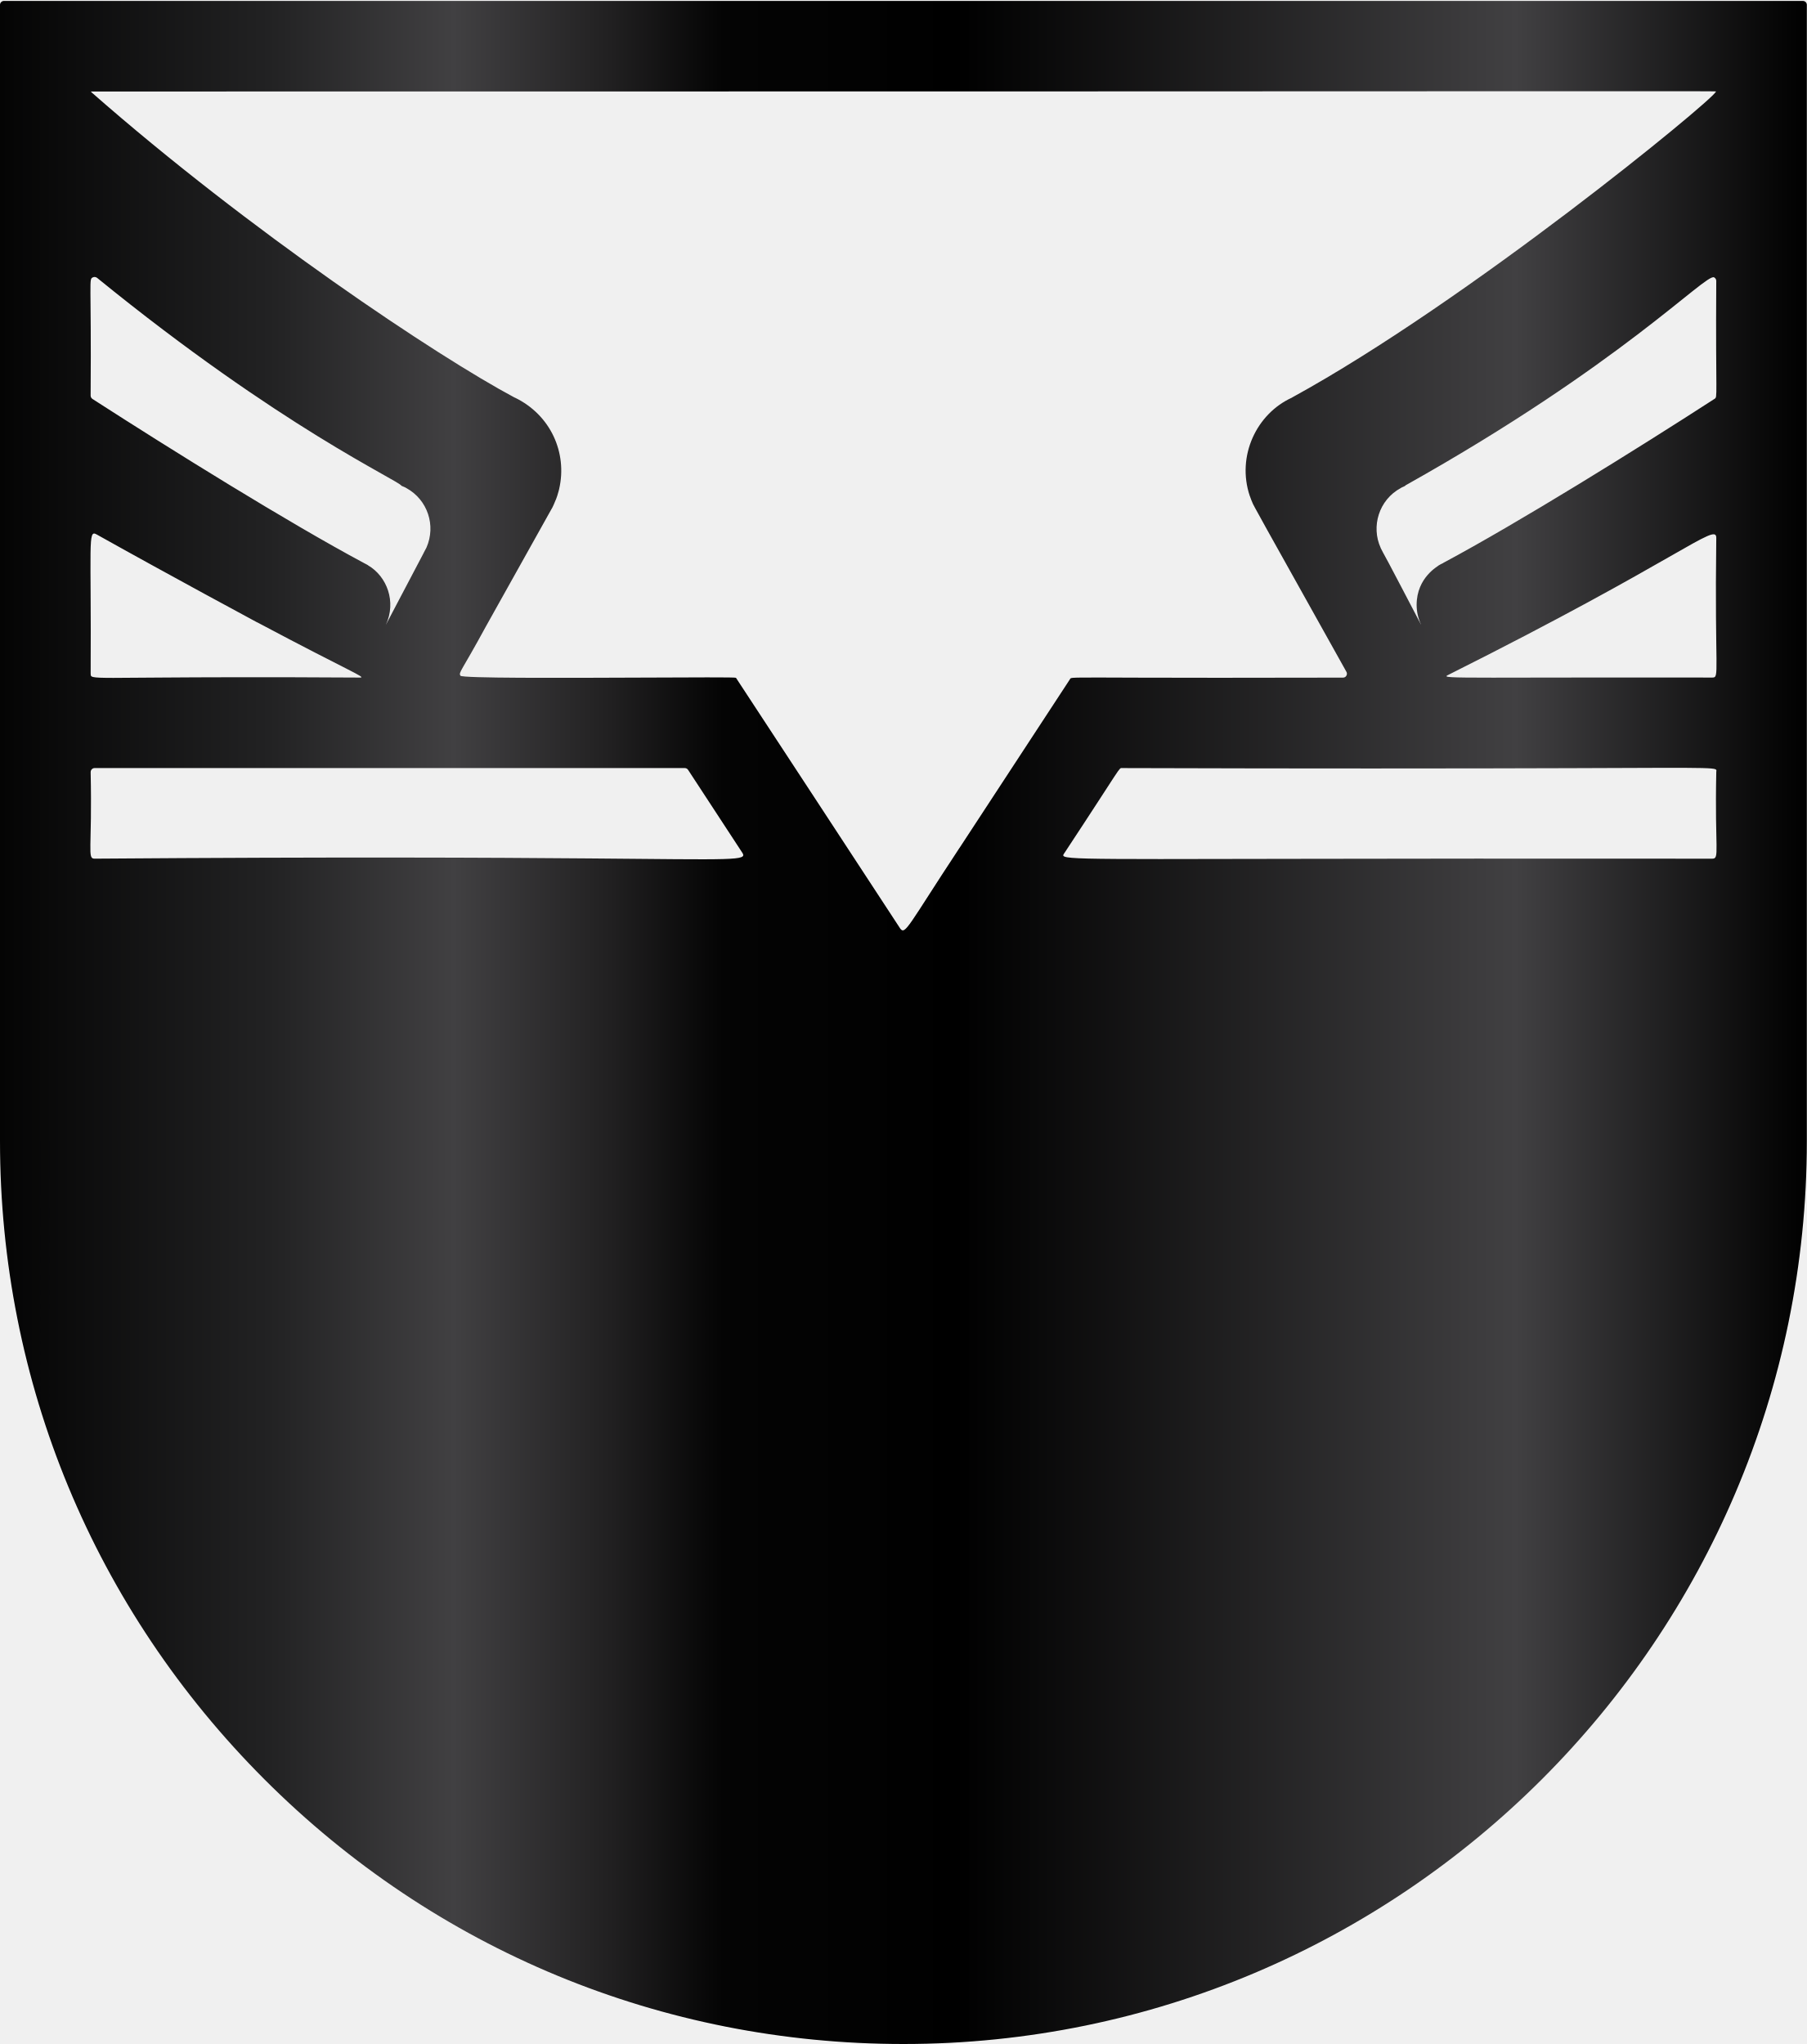
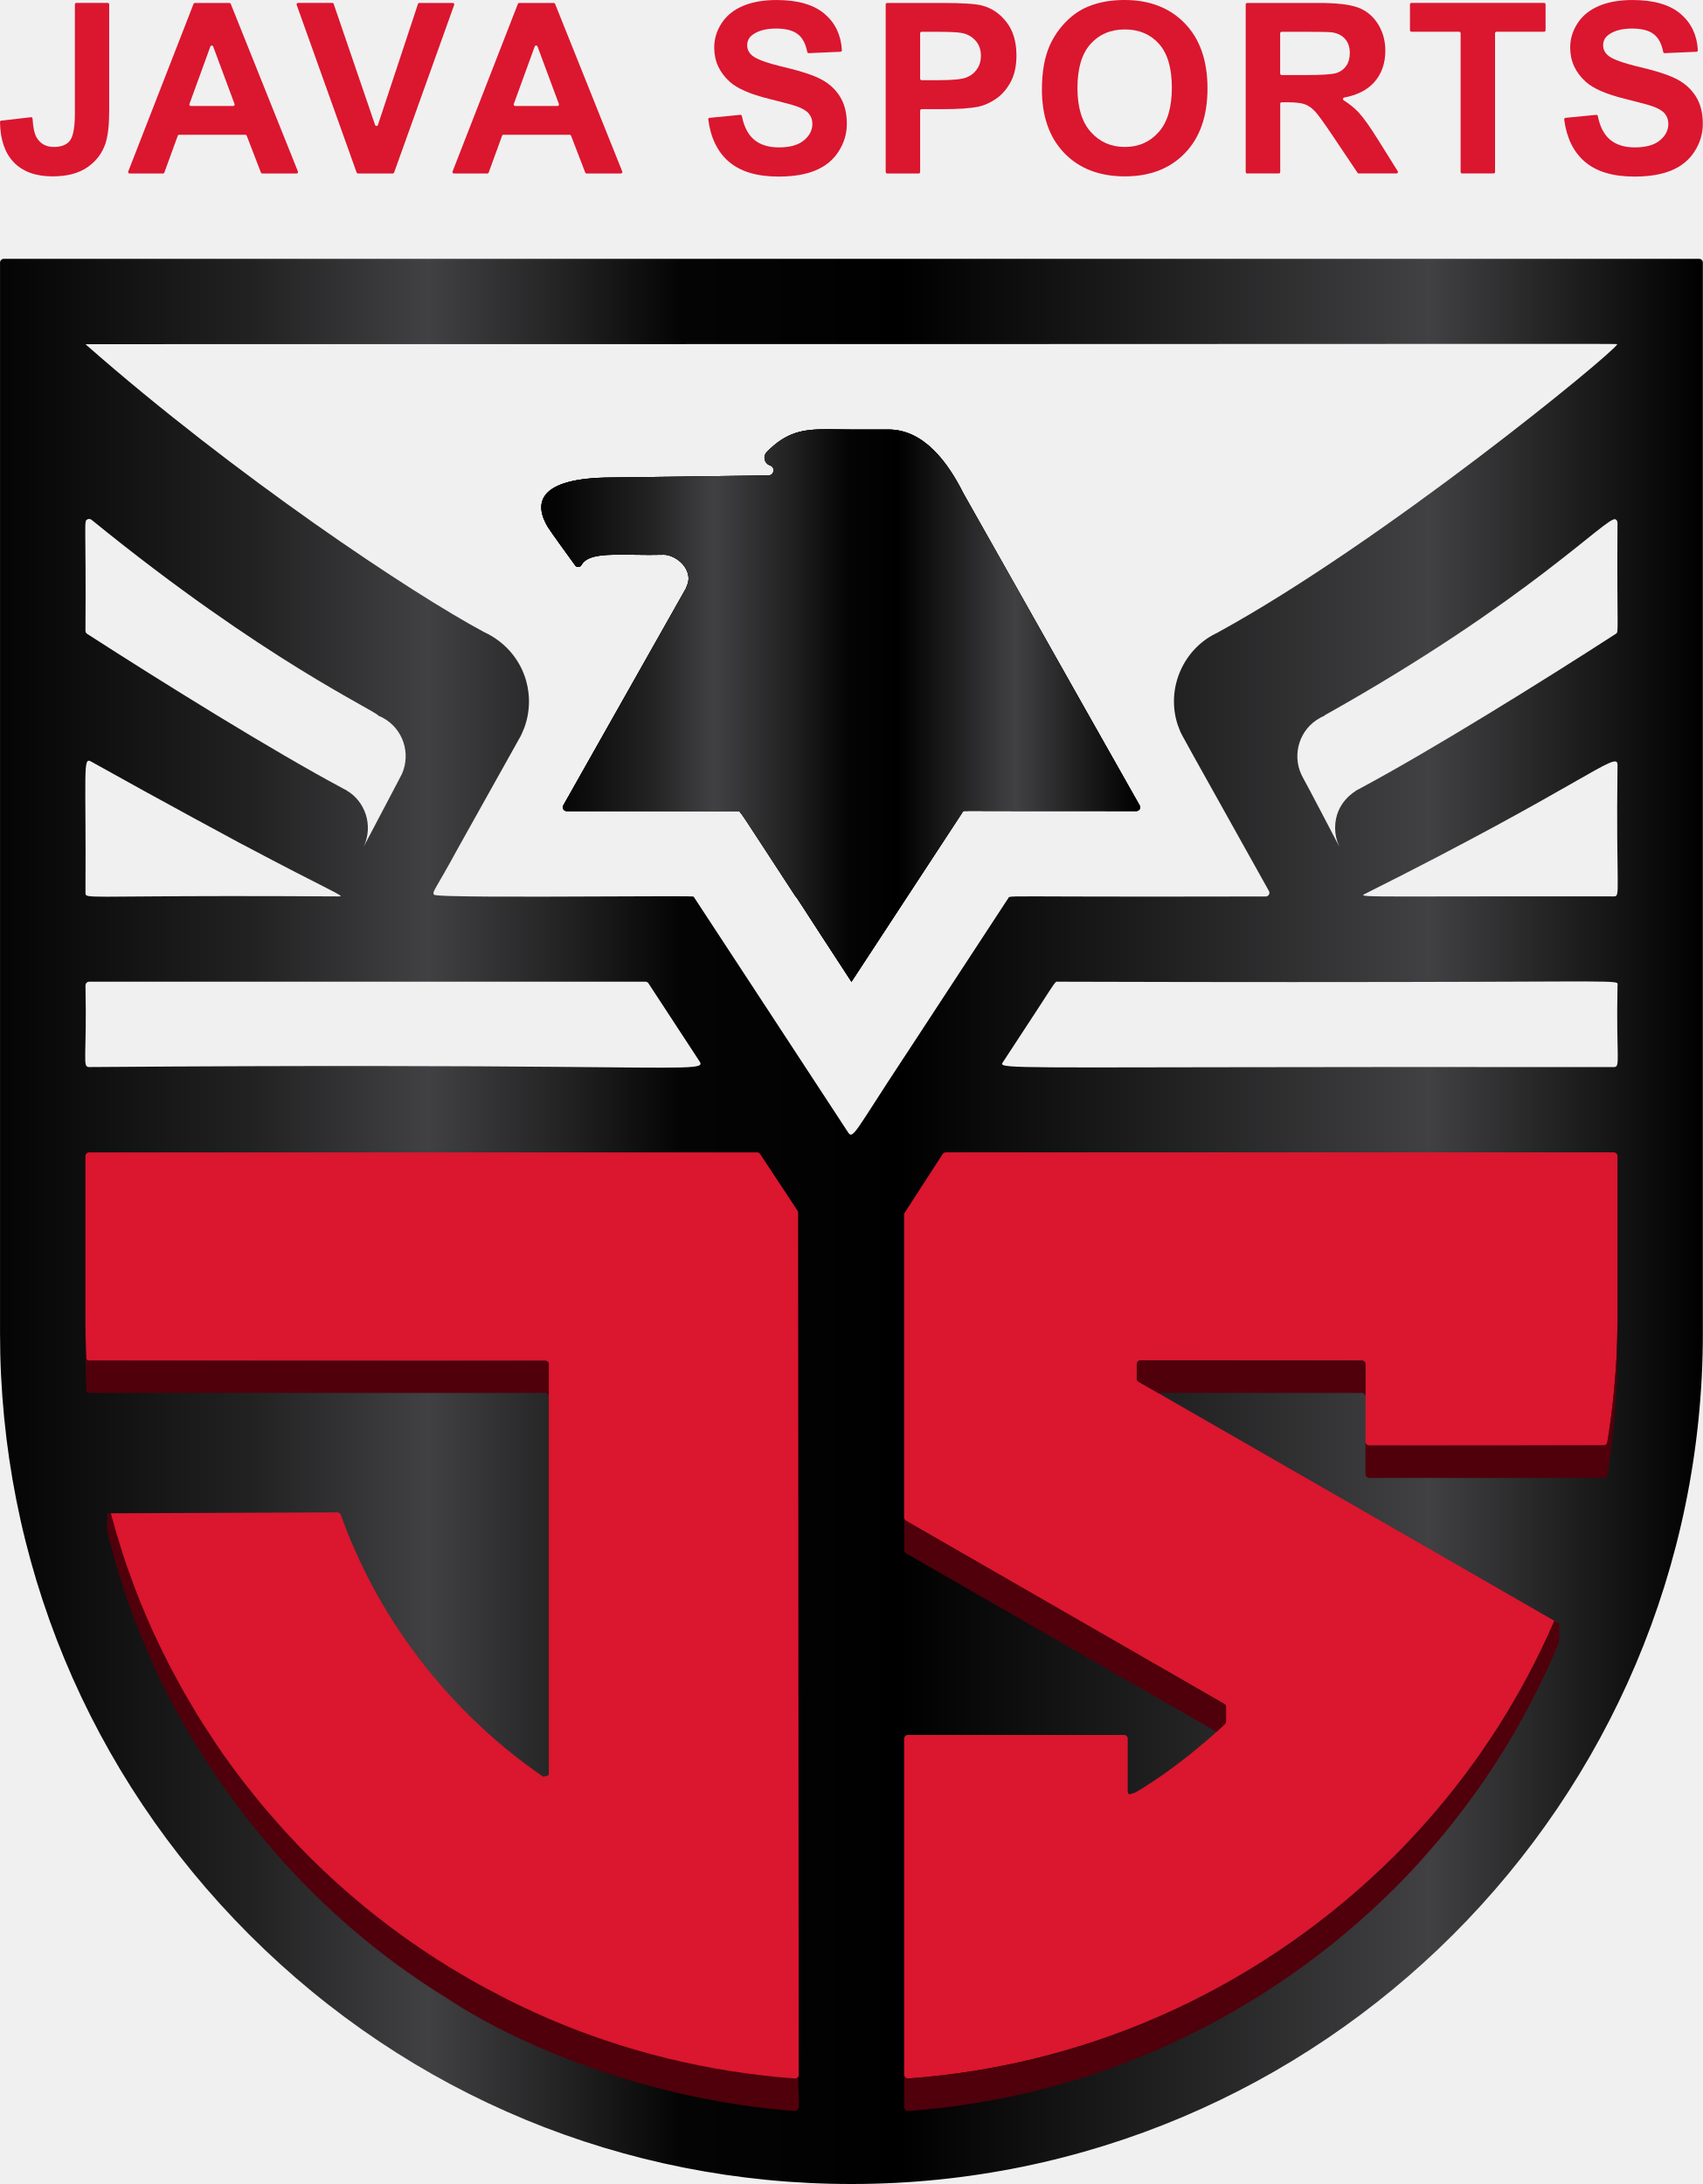
- <svg xmlns="http://www.w3.org/2000/svg" width="99" height="112" viewBox="0 0 99 112" fill="none">
-   <path fill-rule="evenodd" clip-rule="evenodd" d="M98.999 62.521V0.267C98.999 0.146 98.903 0.051 98.781 0.051H0.216C0.1 0.051 0 0.146 0 0.267V62.521C0 75.741 5.153 88.162 14.5 97.51C23.843 106.853 36.277 112 49.499 112C76.795 112 98.999 89.805 98.999 62.521ZM5.019 5.054C5.01 5.048 5.001 5.045 4.997 5.035C4.994 5.035 4.985 5.032 4.979 5.026C4.979 5.023 4.976 5.023 4.979 5.017C4.979 5.014 4.979 5.014 4.985 5.014C94.367 5.014 93.986 4.975 94.028 5.017C94.028 5.026 94.018 5.035 94.008 5.035C93.734 5.58 80.422 16.507 70.799 21.778C70.799 21.783 70.793 21.783 70.79 21.787C68.841 22.672 67.746 24.996 68.477 27.175C68.48 27.18 68.48 27.184 68.485 27.19C68.515 27.278 68.616 27.549 68.631 27.565C68.652 27.639 68.959 28.206 73.771 36.81C73.81 36.874 73.81 36.957 73.771 37.022C73.734 37.092 73.662 37.13 73.585 37.13C68.1 37.145 64.637 37.138 62.447 37.132C58.373 37.119 58.707 37.105 58.617 37.23C53.954 44.356 52.792 46.125 52.575 46.459C52.571 46.462 52.571 46.466 52.566 46.471C52.566 46.476 52.558 46.481 52.552 46.485V46.488C52.552 46.494 52.552 46.494 52.549 46.497C52.544 46.506 52.54 46.51 52.534 46.515V46.52L52.531 46.523C49.761 50.724 49.601 51.266 49.321 50.874C48.382 49.44 40.704 37.708 40.376 37.219C40.376 37.216 40.373 37.21 40.373 37.21C40.373 37.207 40.367 37.207 40.367 37.207C40.362 37.198 40.358 37.192 40.355 37.191V37.185V37.182C40.351 37.176 40.346 37.173 40.346 37.167L40.34 37.164C40.337 37.164 40.337 37.16 40.337 37.16C40.337 37.157 40.337 37.157 40.331 37.151L40.328 37.148C40.328 37.144 40.328 37.144 40.323 37.139C40.323 37.104 37.909 37.117 35.011 37.129C30.696 37.148 25.309 37.167 25.229 37.026C25.116 36.835 25.257 36.841 26.619 34.333C26.642 34.291 30.183 27.959 30.213 27.901C30.256 27.856 30.426 27.459 30.459 27.368C30.459 27.368 30.459 27.364 30.465 27.359C30.495 27.281 30.522 27.205 30.547 27.125V27.117C30.549 27.109 30.609 26.906 30.612 26.896C30.612 26.887 30.612 26.883 30.616 26.875C30.621 26.853 30.628 26.831 30.634 26.811C30.634 26.802 30.634 26.797 30.637 26.793C31.093 24.817 30.175 22.734 28.207 21.786H28.198C23.952 19.521 13.689 12.678 5.017 5.061L5.019 5.054ZM19.921 30.84C15.782 28.624 9.447 24.684 5.064 21.859C5.004 21.819 4.966 21.752 4.966 21.677C5.011 15.204 4.852 15.316 5.091 15.196C5.163 15.162 5.254 15.175 5.321 15.226C15.383 23.419 21.883 26.339 21.996 26.618C22.065 26.645 22.13 26.674 22.199 26.706C22.202 26.709 22.243 26.736 22.25 26.736C22.256 26.742 22.265 26.745 22.268 26.745C23.432 27.387 23.895 28.795 23.368 30.001C23.363 30.004 23.363 30.012 23.36 30.018L23.218 30.285V30.293C23.207 30.312 23.2 30.326 23.192 30.336V30.337C23.192 30.34 23.191 30.343 23.188 30.348C23.085 30.542 22.655 31.358 21.141 34.238C21.731 32.976 21.2 31.579 20.165 30.977V30.971C20.094 30.934 20.031 30.893 19.96 30.862C19.957 30.86 19.952 30.854 19.943 30.851H19.94C19.934 30.846 19.927 30.842 19.922 30.837L19.921 30.84ZM77.828 34.174V34.166C77.806 34.123 75.815 30.308 75.772 30.265L75.651 30.029C75.649 30.023 75.649 30.023 75.649 30.02C75.116 28.852 75.546 27.393 76.751 26.742C76.795 26.698 76.986 26.652 77.014 26.593C88.871 19.947 93.441 14.984 93.915 15.196C93.989 15.235 94.036 15.309 94.036 15.39C93.996 21.908 94.127 21.737 93.936 21.859C89.695 24.603 83.212 28.631 79.085 30.84C79.082 30.845 79.076 30.849 79.067 30.854H79.065C79.06 30.857 79.051 30.862 79.047 30.865C78.973 30.896 78.913 30.931 78.848 30.97C78.848 30.973 78.844 30.973 78.844 30.973H78.839C78.817 31.017 77.619 31.624 77.619 33.148C77.619 33.516 77.702 33.871 77.844 34.185C77.844 34.194 77.847 34.198 77.853 34.207H77.847L77.827 34.173L77.828 34.174ZM4.967 36.911C5.007 29.77 4.802 29.003 5.291 29.282C9.414 31.59 14.029 34.07 14.081 34.098C14.086 34.098 14.089 34.101 14.095 34.101C19.135 36.783 20.109 37.127 19.731 37.127C14.424 37.094 11.022 37.11 8.845 37.126C7.619 37.135 6.781 37.144 6.208 37.144C4.931 37.144 4.969 37.099 4.969 36.911H4.967ZM79.318 36.998C92.071 30.61 94.037 28.606 94.037 29.465C93.944 36.913 94.234 37.126 93.821 37.126C89.968 37.12 87.101 37.124 84.983 37.127C83.639 37.13 82.595 37.132 81.79 37.132C79.337 37.132 79.093 37.11 79.319 36.996L79.318 36.998ZM86.025 42.091C94.607 42.061 94.037 42.033 94.037 42.303C93.95 46.604 94.233 47.051 93.821 47.051C83.87 47.04 76.68 47.05 71.494 47.059C57.643 47.085 58.075 47.11 58.337 46.718C61.549 41.845 61.29 42.086 61.486 42.086C66.885 42.103 71.391 42.108 75.15 42.108C79.842 42.108 83.37 42.1 86.025 42.091ZM4.969 42.303C4.969 42.181 5.067 42.086 5.184 42.086H37.523C37.597 42.086 37.666 42.126 37.703 42.187C37.994 42.632 40.183 45.978 40.667 46.718C40.969 47.17 40.337 47.104 32.278 47.037C27.016 46.992 18.587 46.95 5.182 47.05C4.767 47.05 5.057 46.568 4.967 42.301L4.969 42.303Z" fill="url(#paint0_linear_490_3994)" />
+ <svg xmlns="http://www.w3.org/2000/svg" width="99" height="127" viewBox="0 0 99 127" fill="none">
+   <g clip-path="url(#clip0_147_411)">
+     <path fill-rule="evenodd" clip-rule="evenodd" d="M49.501 57.086H49.507C49.532 57.048 55.054 48.618 55.917 47.298C55.917 47.292 55.917 47.292 55.919 47.289V47.283C55.928 47.283 55.956 47.234 55.959 47.227C55.959 47.223 55.965 47.223 55.965 47.223V47.218C55.968 47.215 55.968 47.209 55.974 47.209C55.977 47.206 55.977 47.201 55.977 47.198C55.977 47.198 55.983 47.198 55.983 47.192L55.986 47.189H55.99V47.183C55.99 47.179 55.993 47.179 55.993 47.174C56.024 47.145 55.977 47.152 59.007 47.158C60.495 47.161 62.725 47.164 66.067 47.162C66.238 47.162 66.341 46.986 66.259 46.837C62.083 39.453 64.671 44.037 56.011 28.689C55.101 26.87 53.7 24.976 51.66 24.976H49.505C48.977 24.976 48.505 24.961 48.068 24.961C46.715 24.961 45.724 25.106 44.581 26.284C44.341 26.525 44.432 26.92 44.73 27.053H44.738C44.74 27.054 44.799 27.075 44.824 27.088C45.09 27.234 44.984 27.648 44.672 27.648C44.622 27.651 35.616 27.766 35.571 27.766C31.227 27.779 31.032 29.285 31.85 30.65C32.043 30.96 33.23 32.591 33.442 32.882C33.536 33.013 33.729 32.997 33.806 32.856C34.152 32.215 35.339 32.237 36.92 32.26C37.441 32.268 38.003 32.275 38.594 32.259C39.081 32.259 39.656 32.653 39.878 33.077C39.878 33.079 39.878 33.079 39.884 33.085C40.161 33.641 39.986 33.938 39.858 34.256C39.853 34.256 39.853 34.262 39.849 34.265C38.136 37.305 35.039 42.784 32.745 46.839C32.711 46.908 32.711 46.99 32.751 47.056C32.789 47.126 32.858 47.165 32.936 47.165H42.89C43.055 47.165 42.782 46.821 46.251 52.127C46.294 52.127 46.466 52.449 49.499 57.088L49.501 57.086Z" fill="url(#paint0_linear_147_411)" />
+     <path fill-rule="evenodd" clip-rule="evenodd" d="M99.001 77.521V15.267C99.001 15.146 98.905 15.051 98.783 15.051H0.218C0.102 15.051 0.002 15.146 0.002 15.267V77.521C0.002 90.741 5.155 103.162 14.502 112.509C23.845 121.853 36.279 127 49.501 127C76.797 127 99.001 104.805 99.001 77.521ZM5.021 20.054C5.012 20.048 5.003 20.045 4.999 20.035C4.996 20.035 4.987 20.032 4.981 20.026C4.981 20.023 4.978 20.023 4.981 20.017C4.981 20.014 4.981 20.014 4.987 20.014C94.369 20.014 93.988 19.974 94.03 20.017C94.03 20.026 94.02 20.035 94.01 20.035C93.736 20.58 80.424 31.507 70.801 36.778C70.801 36.783 70.795 36.783 70.792 36.787C68.844 37.672 67.749 39.996 68.478 42.175C68.481 42.18 68.481 42.184 68.487 42.19C68.517 42.278 68.618 42.549 68.633 42.565C68.654 42.639 68.961 43.206 73.772 51.81C73.812 51.874 73.812 51.957 73.772 52.022C73.736 52.092 73.664 52.13 73.587 52.13C68.102 52.145 64.639 52.138 62.449 52.132C58.375 52.119 58.709 52.105 58.619 52.23C53.956 59.356 52.794 61.125 52.577 61.459C52.573 61.462 52.573 61.466 52.568 61.471C52.568 61.476 52.56 61.481 52.554 61.485V61.488C52.554 61.494 52.554 61.494 52.551 61.497C52.546 61.506 52.542 61.51 52.536 61.515V61.52L52.533 61.523C49.763 65.724 49.603 66.266 49.323 65.874C48.384 64.44 40.706 52.708 40.378 52.219C40.378 52.216 40.375 52.21 40.375 52.21C40.375 52.207 40.369 52.207 40.369 52.207C40.364 52.198 40.36 52.192 40.357 52.191V52.185V52.182C40.353 52.176 40.348 52.173 40.348 52.167L40.342 52.164C40.339 52.164 40.339 52.16 40.339 52.16C40.339 52.157 40.339 52.157 40.333 52.151L40.331 52.148C40.331 52.144 40.331 52.144 40.325 52.139C40.325 52.104 37.911 52.117 35.013 52.129C30.698 52.148 25.311 52.167 25.231 52.026C25.118 51.835 25.259 51.841 26.621 49.333C26.644 49.291 30.185 42.959 30.215 42.901C30.258 42.856 30.428 42.459 30.461 42.368C30.461 42.368 30.461 42.364 30.467 42.359C30.497 42.281 30.524 42.205 30.549 42.126V42.117C30.55 42.109 30.611 41.906 30.614 41.896C30.614 41.887 30.614 41.883 30.618 41.876C30.623 41.853 30.63 41.831 30.636 41.811C30.636 41.802 30.636 41.797 30.639 41.793C31.095 39.817 30.177 37.734 28.209 36.786H28.2C23.954 34.521 13.691 27.678 5.019 20.061L5.021 20.054ZM19.923 45.84C15.784 43.624 9.449 39.684 5.066 36.859C5.006 36.819 4.968 36.752 4.968 36.677C5.013 30.204 4.854 30.316 5.093 30.196C5.165 30.162 5.256 30.175 5.322 30.226C15.385 38.419 21.884 41.339 21.998 41.618C22.067 41.645 22.132 41.674 22.201 41.706C22.204 41.709 22.245 41.736 22.253 41.736C22.258 41.742 22.267 41.745 22.27 41.745C23.434 42.387 23.896 43.795 23.37 45.001C23.365 45.004 23.365 45.012 23.362 45.018L23.22 45.285V45.293C23.209 45.312 23.202 45.326 23.194 45.336V45.337C23.194 45.34 23.193 45.343 23.19 45.348C23.087 45.542 22.657 46.358 21.143 49.238C21.733 47.976 21.202 46.579 20.167 45.977V45.971C20.096 45.934 20.033 45.893 19.962 45.862C19.959 45.859 19.954 45.854 19.945 45.851H19.942C19.936 45.846 19.928 45.842 19.924 45.837L19.923 45.84ZM77.83 49.174V49.166C77.808 49.123 75.817 45.308 75.774 45.265L75.653 45.029C75.65 45.023 75.65 45.023 75.65 45.02C75.118 43.852 75.547 42.393 76.753 41.742C76.797 41.697 76.988 41.652 77.016 41.593C88.873 34.947 93.443 29.984 93.917 30.196C93.99 30.235 94.038 30.309 94.038 30.39C93.998 36.908 94.129 36.737 93.938 36.859C89.697 39.603 83.214 43.631 79.087 45.84C79.084 45.845 79.078 45.849 79.07 45.854H79.067C79.062 45.856 79.053 45.862 79.049 45.865C78.975 45.896 78.915 45.931 78.85 45.97C78.85 45.973 78.846 45.973 78.846 45.973H78.841C78.819 46.017 77.621 46.624 77.621 48.148C77.621 48.516 77.704 48.871 77.846 49.185C77.846 49.194 77.849 49.198 77.855 49.207H77.849L77.829 49.173L77.83 49.174ZM4.969 51.911C5.009 44.77 4.804 44.004 5.293 44.282C9.416 46.59 14.031 49.07 14.083 49.098C14.088 49.098 14.091 49.101 14.097 49.101C19.137 51.783 20.111 52.127 19.733 52.127C14.425 52.094 11.024 52.11 8.847 52.126C7.621 52.135 6.782 52.144 6.21 52.144C4.932 52.144 4.971 52.099 4.971 51.911H4.969ZM79.32 51.998C92.073 45.609 94.039 43.606 94.039 44.465C93.946 51.913 94.236 52.126 93.823 52.126C89.97 52.12 87.103 52.124 84.985 52.127C83.641 52.13 82.597 52.132 81.792 52.132C79.339 52.132 79.094 52.11 79.321 51.996L79.32 51.998ZM86.027 57.091C94.609 57.061 94.039 57.033 94.039 57.303C93.952 61.604 94.235 62.051 93.823 62.051C83.872 62.04 76.682 62.05 71.496 62.059C57.645 62.085 58.077 62.11 58.339 61.718C61.551 56.845 61.292 57.086 61.487 57.086C66.888 57.103 71.393 57.108 75.152 57.108C79.844 57.108 83.371 57.1 86.027 57.091ZM4.971 57.303C4.971 57.181 5.069 57.086 5.186 57.086H37.525C37.599 57.086 37.668 57.126 37.705 57.187C37.996 57.632 40.185 60.978 40.669 61.718C40.971 62.17 40.339 62.104 32.28 62.037C27.018 61.992 18.589 61.95 5.184 62.05C4.769 62.05 5.059 61.568 4.969 57.301L4.971 57.303Z" fill="url(#paint1_linear_147_411)" />
+     <path fill-rule="evenodd" clip-rule="evenodd" d="M49.501 57.086H49.507C49.532 57.048 55.054 48.618 55.917 47.298C55.917 47.292 55.917 47.292 55.919 47.289V47.283C55.928 47.283 55.956 47.234 55.959 47.227C55.959 47.223 55.965 47.223 55.965 47.223V47.218C55.968 47.215 55.968 47.209 55.974 47.209C55.977 47.206 55.977 47.201 55.977 47.198C55.977 47.198 55.983 47.198 55.983 47.192L55.986 47.189H55.99V47.183C55.99 47.179 55.993 47.179 55.993 47.174C56.024 47.145 55.977 47.152 59.007 47.158C60.495 47.161 62.725 47.164 66.067 47.162C66.238 47.162 66.341 46.986 66.259 46.837C62.083 39.453 64.671 44.037 56.011 28.689C55.101 26.87 53.7 24.976 51.66 24.976H49.505C48.977 24.976 48.505 24.961 48.068 24.961C46.715 24.961 45.724 25.106 44.581 26.284C44.341 26.525 44.432 26.92 44.73 27.053H44.738C44.74 27.054 44.799 27.075 44.824 27.088C45.09 27.234 44.984 27.648 44.672 27.648C44.622 27.651 35.616 27.766 35.571 27.766C31.227 27.779 31.032 29.285 31.85 30.65C32.043 30.96 33.23 32.591 33.442 32.882C33.536 33.013 33.729 32.997 33.806 32.856C34.152 32.215 35.339 32.237 36.92 32.26C37.441 32.268 38.003 32.275 38.594 32.259C39.081 32.259 39.656 32.653 39.878 33.077C39.878 33.079 39.878 33.079 39.884 33.085C40.161 33.641 39.986 33.938 39.858 34.256C39.853 34.256 39.853 34.262 39.849 34.265C38.136 37.305 35.039 42.784 32.745 46.839C32.711 46.908 32.711 46.99 32.751 47.056C32.789 47.126 32.858 47.165 32.936 47.165H42.89C43.055 47.165 42.782 46.821 46.251 52.127C46.294 52.127 46.466 52.449 49.499 57.088L49.501 57.086Z" fill="url(#paint2_linear_147_411)" />
+     <path fill-rule="evenodd" clip-rule="evenodd" d="M49.501 57.086H49.507C49.532 57.048 55.054 48.618 55.917 47.298C55.917 47.292 55.917 47.292 55.919 47.289V47.283C55.928 47.283 55.956 47.234 55.959 47.227C55.959 47.223 55.965 47.223 55.965 47.223V47.218C55.968 47.215 55.968 47.209 55.974 47.209C55.977 47.206 55.977 47.201 55.977 47.198C55.977 47.198 55.983 47.198 55.983 47.192L55.986 47.189H55.99V47.183C55.99 47.179 55.993 47.179 55.993 47.174C56.024 47.145 55.977 47.152 59.007 47.158C60.495 47.161 62.725 47.164 66.067 47.162C66.238 47.162 66.341 46.986 66.259 46.837C62.083 39.453 64.671 44.037 56.011 28.689C55.101 26.87 53.7 24.976 51.66 24.976H49.505C48.977 24.976 48.505 24.961 48.068 24.961C46.715 24.961 45.724 25.106 44.581 26.284C44.341 26.525 44.432 26.92 44.73 27.053H44.738C44.74 27.054 44.799 27.075 44.824 27.088C45.09 27.234 44.984 27.648 44.672 27.648C44.622 27.651 35.616 27.766 35.571 27.766C31.227 27.779 31.032 29.285 31.85 30.65C32.043 30.96 33.23 32.591 33.442 32.882C33.536 33.013 33.729 32.997 33.806 32.856C34.152 32.215 35.339 32.237 36.92 32.26C37.441 32.268 38.003 32.275 38.594 32.259C39.081 32.259 39.656 32.653 39.878 33.077C39.878 33.079 39.878 33.079 39.884 33.085C40.161 33.641 39.986 33.938 39.858 34.256C39.853 34.256 39.853 34.262 39.849 34.265C38.136 37.305 35.039 42.784 32.745 46.839C32.711 46.908 32.711 46.99 32.751 47.056C32.789 47.126 32.858 47.165 32.936 47.165H42.89C43.055 47.165 42.782 46.821 46.251 52.127C46.294 52.127 46.466 52.449 49.499 57.088L49.501 57.086Z" fill="url(#paint3_linear_147_411)" />
+     <path d="M94.037 67.222V76.909C94.028 77.609 94.011 78.3 93.977 78.989C93.877 80.727 93.704 82.314 93.445 83.879C93.428 83.977 93.337 84.055 93.234 84.055H79.603C79.572 84.055 79.538 84.046 79.513 84.034C79.491 84.026 79.469 84.013 79.453 83.996C79.431 83.979 79.413 83.954 79.406 83.927C79.393 83.901 79.388 83.874 79.388 83.845V79.312C79.388 79.308 79.384 79.303 79.384 79.299V79.287C79.384 79.283 79.379 79.277 79.379 79.274V79.265C79.375 79.261 79.375 79.255 79.375 79.255C79.375 79.252 79.371 79.248 79.371 79.248V79.243L79.366 79.24C79.366 79.236 79.366 79.231 79.362 79.231C79.362 79.227 79.362 79.223 79.357 79.223C79.357 79.22 79.357 79.22 79.353 79.214C79.353 79.209 79.353 79.209 79.349 79.205L79.344 79.201C79.344 79.196 79.34 79.192 79.34 79.192C79.335 79.187 79.335 79.187 79.331 79.183L79.326 79.178L79.318 79.17C79.313 79.165 79.313 79.165 79.309 79.159C79.304 79.159 79.3 79.155 79.3 79.15C79.296 79.15 79.291 79.146 79.287 79.146C79.282 79.142 79.273 79.137 79.269 79.133H79.26C79.234 79.12 79.204 79.111 79.169 79.111H66.304C66.208 79.111 66.123 79.171 66.097 79.271C66.092 79.289 66.088 79.309 66.088 79.327V80.167C66.088 80.24 66.127 80.309 66.191 80.348L67.32 80.996L69.015 81.974L79.272 87.867L81.041 88.883L90.366 94.25C88.515 98.531 86.016 102.44 82.987 105.872C82.363 106.586 81.711 107.281 81.04 107.952C73.609 115.324 63.758 120.067 52.797 120.867C52.759 120.867 52.724 120.858 52.694 120.846C52.672 120.833 52.652 120.824 52.639 120.813C52.617 120.791 52.599 120.77 52.587 120.739C52.574 120.713 52.565 120.683 52.565 120.652V101.1C52.565 100.982 52.664 100.888 52.786 100.888H65.347C65.47 100.888 65.564 100.984 65.564 101.1V104.178C65.564 104.243 65.602 104.307 65.659 104.343C65.97 104.265 66.092 104.191 66.208 104.118C66.365 104.027 66.52 103.924 66.671 103.828C66.713 103.799 66.762 103.763 66.805 103.737C66.969 103.638 67.125 103.53 67.281 103.421C67.493 103.284 67.688 103.144 67.886 103.002C68.12 102.829 68.35 102.665 68.578 102.488C68.629 102.449 68.674 102.415 68.716 102.379C68.906 102.241 69.093 102.09 69.274 101.947C69.607 101.675 69.832 101.484 70.057 101.294C70.282 101.104 70.503 100.909 70.724 100.706C70.889 100.559 71.052 100.407 71.213 100.251C71.251 100.209 71.277 100.157 71.277 100.097V99.237V99.232C71.277 99.228 71.277 99.228 71.273 99.223V99.21C71.273 99.207 71.269 99.207 71.269 99.201V99.194C71.264 99.188 71.264 99.185 71.264 99.185C71.264 99.181 71.26 99.176 71.26 99.176C71.26 99.172 71.255 99.172 71.255 99.168C71.255 99.168 71.255 99.163 71.251 99.159C71.251 99.159 71.251 99.154 71.246 99.154C71.246 99.15 71.246 99.15 71.242 99.145C71.242 99.141 71.238 99.141 71.238 99.141C71.238 99.137 71.233 99.132 71.233 99.132L71.224 99.123L71.22 99.119C71.216 99.115 71.216 99.11 71.211 99.11C71.207 99.106 71.207 99.106 71.202 99.101C71.198 99.097 71.193 99.097 71.189 99.093C71.185 99.088 71.18 99.088 71.176 99.084C71.171 99.079 71.167 99.079 71.167 99.076L52.675 88.439C52.64 88.421 52.615 88.395 52.597 88.366C52.577 88.332 52.563 88.296 52.563 88.258V70.574L54.805 67.106C54.848 67.046 54.913 67.01 54.986 67.01H93.818C93.939 67.01 94.034 67.106 94.034 67.221L94.037 67.222Z" fill="#DB162F" />
+     <path d="M82.99 105.873C82.368 106.586 81.714 107.281 81.043 107.952C73.612 115.323 63.763 120.066 52.801 120.867C52.763 120.867 52.727 120.859 52.698 120.845C52.676 120.832 52.655 120.823 52.642 120.811C52.621 120.789 52.604 120.769 52.59 120.738C52.577 120.711 52.568 120.681 52.568 120.651V122.537C52.568 122.541 52.573 122.545 52.573 122.55V122.575C52.577 122.579 52.577 122.584 52.577 122.584C52.577 122.588 52.577 122.592 52.582 122.597V122.606C52.586 122.61 52.586 122.614 52.586 122.614C52.586 122.617 52.59 122.617 52.59 122.622C52.59 122.626 52.595 122.631 52.595 122.631C52.595 122.635 52.599 122.639 52.599 122.639C52.599 122.644 52.604 122.644 52.604 122.65C52.604 122.653 52.608 122.653 52.608 122.657C52.612 122.657 52.612 122.662 52.612 122.666C52.617 122.666 52.617 122.67 52.621 122.67C52.621 122.673 52.626 122.673 52.626 122.679C52.63 122.684 52.63 122.684 52.635 122.688C52.635 122.688 52.639 122.692 52.643 122.692C52.643 122.697 52.648 122.701 52.652 122.701C52.652 122.706 52.657 122.706 52.661 122.71C52.666 122.71 52.67 122.714 52.674 122.719C52.679 122.723 52.682 122.723 52.691 122.728H52.699C52.73 122.745 52.764 122.754 52.802 122.754C63.764 121.948 73.614 117.211 81.045 109.839C81.716 109.164 82.368 108.473 82.992 107.759C86.18 104.14 88.78 100.008 90.657 95.462V94.416L90.371 94.251C88.52 98.532 86.019 102.442 82.992 105.874L82.99 105.873Z" fill="#50000B" />
+     <path d="M67.323 80.998H79.171C79.206 80.998 79.235 81.007 79.262 81.02C79.288 81.029 79.305 81.042 79.322 81.059C79.344 81.082 79.358 81.102 79.371 81.129C79.38 81.155 79.388 81.18 79.388 81.211V79.312C79.388 79.308 79.384 79.303 79.384 79.299V79.287C79.384 79.283 79.38 79.277 79.38 79.274V79.265C79.375 79.261 79.375 79.256 79.375 79.256C79.375 79.252 79.371 79.248 79.371 79.248V79.243L79.366 79.24C79.366 79.236 79.366 79.231 79.362 79.231C79.362 79.227 79.362 79.223 79.358 79.223C79.358 79.218 79.358 79.218 79.353 79.214C79.353 79.209 79.353 79.209 79.349 79.205L79.344 79.201C79.344 79.196 79.34 79.192 79.34 79.192C79.335 79.187 79.335 79.187 79.331 79.183L79.327 79.178L79.318 79.17C79.313 79.165 79.313 79.165 79.309 79.159C79.305 79.159 79.3 79.156 79.3 79.151C79.296 79.151 79.291 79.146 79.287 79.146C79.282 79.142 79.274 79.137 79.269 79.133H79.26C79.234 79.12 79.204 79.111 79.169 79.111H66.304C66.209 79.111 66.123 79.171 66.097 79.271C66.092 79.289 66.088 79.309 66.088 79.327V80.167C66.088 80.24 66.128 80.309 66.191 80.348L67.32 80.996L67.323 80.998Z" fill="#50000B" />
+     <path d="M93.977 78.987C93.877 80.725 93.705 82.312 93.446 83.877C93.428 83.976 93.337 84.055 93.234 84.055H79.603C79.573 84.055 79.539 84.046 79.514 84.033C79.492 84.024 79.47 84.011 79.453 83.995C79.431 83.977 79.414 83.952 79.406 83.926C79.393 83.899 79.389 83.874 79.389 83.843V85.754C79.389 85.758 79.389 85.763 79.393 85.767V85.776C79.393 85.78 79.393 85.785 79.397 85.785V85.796C79.402 85.796 79.402 85.801 79.402 85.805L79.406 85.808V85.812C79.406 85.812 79.411 85.817 79.411 85.821L79.415 85.826C79.415 85.83 79.42 85.835 79.42 85.835C79.42 85.839 79.424 85.839 79.424 85.843C79.428 85.848 79.428 85.848 79.428 85.852C79.433 85.852 79.433 85.855 79.437 85.855C79.437 85.86 79.442 85.864 79.442 85.864C79.446 85.868 79.446 85.868 79.451 85.873L79.455 85.877L79.459 85.882C79.459 85.882 79.464 85.886 79.468 85.886C79.473 85.889 79.473 85.895 79.477 85.895C79.481 85.899 79.486 85.904 79.49 85.904C79.499 85.908 79.504 85.912 79.508 85.917H79.517C79.542 85.93 79.577 85.939 79.606 85.939H93.237C93.341 85.939 93.431 85.861 93.449 85.761C93.708 84.196 93.881 82.609 93.98 80.867C94.015 80.183 94.031 79.492 94.04 78.792V76.908C94.031 77.608 94.014 78.299 93.98 78.987H93.977Z" fill="#50000B" />
+     <path d="M52.572 90.169V90.177C52.572 90.182 52.577 90.186 52.577 90.186V90.2C52.581 90.2 52.581 90.204 52.581 90.208C52.581 90.208 52.581 90.213 52.586 90.217C52.586 90.217 52.586 90.222 52.59 90.226V90.23C52.594 90.235 52.594 90.239 52.594 90.239C52.599 90.244 52.599 90.248 52.603 90.248C52.603 90.252 52.603 90.252 52.608 90.257C52.608 90.261 52.612 90.261 52.612 90.266C52.616 90.27 52.616 90.27 52.621 90.275C52.621 90.275 52.625 90.278 52.625 90.283C52.63 90.283 52.63 90.288 52.634 90.292C52.639 90.292 52.639 90.297 52.643 90.301C52.647 90.301 52.652 90.305 52.656 90.31C52.656 90.31 52.661 90.313 52.665 90.319C52.669 90.323 52.678 90.323 52.683 90.328L70.73 100.709C70.895 100.562 71.058 100.41 71.218 100.254C71.257 100.21 71.283 100.159 71.283 100.1V99.24V99.235C71.283 99.231 71.283 99.231 71.279 99.226V99.213C71.279 99.209 71.274 99.209 71.274 99.204V99.195C71.27 99.191 71.27 99.187 71.27 99.187C71.27 99.182 71.266 99.178 71.266 99.178C71.266 99.174 71.261 99.174 71.261 99.169C71.261 99.169 71.261 99.165 71.257 99.16C71.257 99.16 71.257 99.156 71.252 99.156C71.252 99.151 71.252 99.151 71.248 99.147C71.248 99.143 71.243 99.143 71.243 99.143C71.243 99.138 71.239 99.134 71.239 99.134L71.23 99.125L71.226 99.121C71.221 99.116 71.221 99.112 71.217 99.112C71.213 99.107 71.213 99.107 71.208 99.103C71.204 99.1 71.199 99.1 71.195 99.094C71.19 99.09 71.186 99.09 71.182 99.085C71.177 99.082 71.173 99.082 71.173 99.078L52.681 88.441C52.647 88.423 52.621 88.397 52.603 88.367C52.581 88.333 52.569 88.298 52.569 88.26V90.145C52.569 90.148 52.574 90.153 52.574 90.158V90.17L52.572 90.169Z" fill="#50000B" />
+     <path d="M31.783 81.018C31.81 81.027 31.826 81.04 31.844 81.058H31.848C31.866 81.08 31.882 81.101 31.891 81.127C31.904 81.154 31.908 81.179 31.908 81.21V79.298C31.908 79.295 31.908 79.289 31.904 79.286V79.277C31.904 79.273 31.9 79.268 31.9 79.265C31.9 79.265 31.9 79.261 31.895 79.257V79.248L31.891 79.243V79.239C31.891 79.234 31.886 79.234 31.886 79.23C31.886 79.23 31.882 79.226 31.882 79.221L31.878 79.217C31.878 79.213 31.873 79.208 31.873 79.208C31.869 79.204 31.869 79.204 31.869 79.199C31.864 79.199 31.864 79.196 31.86 79.19L31.855 79.186C31.851 79.182 31.851 79.182 31.847 79.177V79.173H31.842L31.838 79.168C31.838 79.168 31.833 79.164 31.829 79.164C31.829 79.161 31.825 79.157 31.82 79.157C31.816 79.152 31.811 79.148 31.807 79.148C31.802 79.143 31.794 79.139 31.789 79.139C31.789 79.135 31.785 79.135 31.78 79.135C31.754 79.121 31.724 79.114 31.689 79.114H5.156C5.125 79.114 5.091 79.101 5.069 79.079C5.042 79.057 5.031 79.026 5.026 78.996C4.992 78.304 4.97 77.608 4.966 76.908V78.792C4.97 79.493 4.992 80.189 5.026 80.88V80.891V80.895C5.026 80.895 5.026 80.899 5.031 80.899V80.908V80.912C5.035 80.912 5.035 80.915 5.035 80.915C5.035 80.92 5.035 80.92 5.039 80.92V80.929C5.039 80.929 5.044 80.929 5.044 80.933L5.048 80.938V80.942C5.053 80.942 5.053 80.946 5.053 80.946L5.057 80.951L5.061 80.955C5.066 80.96 5.066 80.96 5.07 80.964L5.075 80.968C5.079 80.968 5.079 80.973 5.084 80.973C5.084 80.973 5.088 80.977 5.092 80.977C5.092 80.98 5.097 80.98 5.101 80.986C5.119 80.995 5.139 80.999 5.157 80.999H31.691C31.726 80.999 31.755 81.008 31.782 81.021L31.783 81.018Z" fill="#50000B" />
+     <path d="M46.217 120.867C27.946 119.524 11.555 106.914 6.442 87.998H6.225C6.35 88.907 5.896 88.035 6.71 90.839C6.733 90.911 7.195 92.641 8.119 94.951C8.124 94.956 8.124 94.96 8.124 94.965C8.312 95.248 12.648 108 25.971 116.186C30.423 119.155 38.088 122.157 46.215 122.754C46.647 122.754 46.336 121.935 46.436 120.657C46.436 120.777 46.337 120.869 46.215 120.869L46.217 120.867Z" fill="#50000B" />
+     <path d="M46.438 120.655C46.438 120.716 46.412 120.773 46.369 120.811C46.331 120.845 46.274 120.867 46.218 120.867C41.161 120.495 36.342 119.293 31.909 117.39C31.329 117.143 30.762 116.876 30.196 116.608C30.062 116.543 29.928 116.479 29.794 116.412C29.419 116.227 29.051 116.032 28.683 115.837C28.419 115.699 28.156 115.564 27.9 115.423C27.549 115.229 27.206 115.026 26.865 114.826C26.622 114.683 26.377 114.54 26.14 114.393C25.611 114.074 25.092 113.74 24.581 113.395C24.482 113.33 24.387 113.261 24.287 113.192C23.849 112.893 23.417 112.586 22.988 112.271C22.877 112.189 22.763 112.103 22.647 112.017C22.158 111.649 21.674 111.272 21.202 110.884C21.15 110.842 21.102 110.802 21.055 110.759C20.592 110.378 20.133 109.984 19.687 109.583C19.636 109.536 19.584 109.487 19.531 109.44C19.029 108.99 18.541 108.524 18.061 108.047C17.61 107.602 17.182 107.153 16.763 106.694C16.694 106.621 16.624 106.547 16.555 106.474C16.321 106.213 16.096 105.95 15.868 105.691C15.629 105.415 15.388 105.143 15.154 104.862C14.947 104.612 14.743 104.357 14.545 104.102C14.337 103.841 14.13 103.581 13.931 103.318C13.589 102.863 13.252 102.41 12.927 101.947C12.684 101.6 12.456 101.247 12.227 100.893C12.057 100.638 11.885 100.382 11.725 100.123C11.539 99.829 11.361 99.531 11.185 99.232C11.033 98.973 10.877 98.718 10.73 98.459C10.552 98.156 10.391 97.845 10.224 97.534C10.081 97.273 9.938 97.01 9.804 96.747C9.527 96.206 9.26 95.66 9.003 95.107C8.934 94.969 8.874 94.822 8.809 94.683C8.58 94.164 8.354 93.645 8.142 93.119C8.138 93.101 8.129 93.084 8.12 93.066C7.895 92.502 7.683 91.933 7.48 91.357C7.433 91.219 7.38 91.076 7.329 90.938C7.13 90.338 6.936 89.727 6.757 89.117C6.74 89.061 6.728 89.008 6.71 88.952C6.619 88.636 6.529 88.317 6.443 87.998L19.615 87.945C19.705 87.945 19.787 88.001 19.818 88.092C20.831 90.924 22.241 93.557 23.992 95.945C26.087 98.803 28.643 101.299 31.572 103.313C31.862 103.291 31.909 103.218 31.909 103.135V79.299C31.909 79.295 31.909 79.29 31.904 79.286V79.277C31.904 79.272 31.9 79.268 31.9 79.265C31.9 79.265 31.9 79.261 31.896 79.256V79.248L31.891 79.243V79.239C31.891 79.234 31.887 79.234 31.887 79.23C31.887 79.23 31.882 79.225 31.882 79.221L31.878 79.218C31.878 79.214 31.874 79.209 31.874 79.209C31.869 79.205 31.869 79.205 31.869 79.201C31.865 79.201 31.865 79.196 31.86 79.192L31.856 79.187C31.852 79.183 31.852 79.183 31.847 79.178V79.174H31.843L31.838 79.17C31.838 79.17 31.834 79.165 31.829 79.165C31.829 79.161 31.825 79.156 31.821 79.156C31.816 79.152 31.812 79.147 31.807 79.147C31.803 79.143 31.794 79.139 31.79 79.139C31.79 79.136 31.785 79.136 31.781 79.136C31.754 79.123 31.725 79.114 31.69 79.114H5.155C5.124 79.114 5.09 79.1 5.068 79.08C5.041 79.058 5.028 79.027 5.025 78.998C4.99 78.305 4.969 77.609 4.965 76.909V67.224C4.965 67.107 5.063 67.012 5.181 67.012H44.017C44.091 67.012 44.156 67.047 44.194 67.107L46.4 70.453L46.435 120.657L46.438 120.655Z" fill="#DB162F" />
+     <path d="M4.352 0.254C4.352 0.207 4.39 0.169 4.438 0.169H6.263C6.31 0.169 6.348 0.207 6.348 0.254V6.447C6.348 7.268 6.276 7.899 6.132 8.342C5.937 8.92 5.585 9.383 5.075 9.731C4.564 10.081 3.893 10.256 3.058 10.256C2.08 10.256 1.326 9.983 0.798 9.434C0.283 8.899 0.018 8.121 4.62223e-05 7.1C-0.001 7.056 0.032 7.019 0.077 7.014L1.797 6.817C1.821 6.814 1.846 6.821 1.862 6.837C1.881 6.852 1.891 6.874 1.893 6.899C1.921 7.42 2.002 7.79 2.139 8.012C2.355 8.368 2.685 8.546 3.128 8.546C3.574 8.546 3.89 8.418 4.075 8.164C4.261 7.908 4.354 7.38 4.354 6.577V0.256L4.352 0.254Z" fill="#DB162F" />
+     <path d="M13.555 6.164C13.583 6.164 13.61 6.15 13.626 6.127C13.642 6.103 13.645 6.074 13.636 6.047L12.393 2.702C12.379 2.668 12.348 2.646 12.312 2.646C12.276 2.646 12.244 2.669 12.231 2.702L11.014 6.047C11.005 6.074 11.008 6.103 11.024 6.127C11.04 6.15 11.066 6.164 11.095 6.164H13.555ZM17.32 9.97C17.33 9.996 17.328 10.025 17.311 10.05C17.295 10.074 17.269 10.089 17.241 10.089H15.248C15.213 10.089 15.18 10.067 15.168 10.033L14.344 7.89C14.331 7.858 14.3 7.836 14.263 7.836H10.416C10.379 7.836 10.348 7.858 10.335 7.892L9.556 10.031C9.545 10.065 9.512 10.089 9.476 10.089H7.536C7.508 10.089 7.481 10.074 7.465 10.05C7.449 10.028 7.446 9.998 7.456 9.971L11.253 0.225C11.267 0.193 11.299 0.171 11.334 0.171H13.336C13.371 0.171 13.402 0.191 13.415 0.224L17.32 9.97Z" fill="#DB162F" />
+     <path d="M20.814 10.087C20.777 10.087 20.745 10.064 20.733 10.03L17.248 0.284C17.237 0.257 17.242 0.228 17.258 0.206C17.274 0.184 17.301 0.169 17.329 0.169H19.319C19.355 0.169 19.388 0.193 19.399 0.227L21.807 7.268C21.819 7.303 21.853 7.327 21.89 7.327C21.927 7.327 21.959 7.303 21.971 7.268L24.301 0.229C24.312 0.194 24.345 0.171 24.383 0.171H26.324C26.352 0.171 26.379 0.184 26.395 0.207C26.411 0.231 26.416 0.26 26.405 0.285L22.914 10.031C22.902 10.065 22.87 10.089 22.833 10.089H20.815L20.814 10.087Z" fill="#DB162F" />
+     <path d="M32.412 6.164C32.44 6.164 32.467 6.15 32.483 6.127C32.499 6.103 32.504 6.074 32.493 6.047L31.25 2.702C31.236 2.668 31.205 2.646 31.169 2.646C31.133 2.646 31.101 2.669 31.088 2.702L29.87 6.047C29.86 6.074 29.865 6.103 29.881 6.127C29.897 6.15 29.923 6.164 29.951 6.164H32.412ZM36.177 9.97C36.187 9.996 36.184 10.025 36.168 10.05C36.152 10.074 36.126 10.089 36.098 10.089H34.105C34.069 10.089 34.037 10.067 34.024 10.033L33.2 7.89C33.186 7.858 33.156 7.836 33.119 7.836H29.271C29.235 7.836 29.202 7.858 29.191 7.892L28.412 10.031C28.4 10.065 28.368 10.089 28.331 10.089H26.391C26.363 10.089 26.337 10.074 26.32 10.05C26.304 10.028 26.301 9.998 26.312 9.971L30.109 0.225C30.122 0.193 30.153 0.171 30.19 0.171H32.191C32.227 0.171 32.258 0.191 32.271 0.224L36.176 9.97H36.177Z" fill="#DB162F" />
+     <path d="M41.178 6.949C41.175 6.925 41.18 6.903 41.195 6.884C41.21 6.866 41.232 6.855 41.254 6.852L43.038 6.678C43.082 6.674 43.122 6.703 43.131 6.746C43.253 7.362 43.485 7.815 43.83 8.111C44.189 8.418 44.672 8.571 45.281 8.571C45.925 8.571 46.413 8.434 46.739 8.162C47.066 7.89 47.23 7.569 47.23 7.205C47.23 6.969 47.162 6.771 47.023 6.606C46.887 6.441 46.645 6.297 46.302 6.177C46.068 6.096 45.532 5.952 44.698 5.744C43.624 5.478 42.87 5.152 42.437 4.763C41.828 4.218 41.523 3.552 41.523 2.768C41.523 2.262 41.666 1.79 41.953 1.35C42.24 0.91 42.652 0.575 43.192 0.346C43.731 0.116 44.383 0.001 45.145 0.001C46.391 0.001 47.328 0.275 47.958 0.821C48.567 1.349 48.896 2.047 48.946 2.919C48.947 2.941 48.94 2.965 48.923 2.982C48.909 3 48.887 3.01 48.863 3.01L47.02 3.091C46.978 3.094 46.94 3.063 46.932 3.022C46.841 2.552 46.663 2.209 46.394 1.996C46.111 1.772 45.688 1.66 45.125 1.66C44.542 1.66 44.087 1.779 43.758 2.019C43.546 2.172 43.44 2.378 43.44 2.635C43.44 2.871 43.538 3.069 43.737 3.237C43.99 3.449 44.604 3.671 45.578 3.9C46.553 4.13 47.274 4.368 47.742 4.613C48.208 4.861 48.575 5.196 48.838 5.622C49.103 6.047 49.234 6.575 49.234 7.202C49.234 7.769 49.077 8.303 48.76 8.799C48.445 9.296 47.998 9.665 47.421 9.906C46.842 10.148 46.123 10.268 45.262 10.268C44.008 10.268 43.044 9.978 42.371 9.399C41.716 8.834 41.319 8.019 41.178 6.953V6.949Z" fill="#DB162F" />
+     <path d="M53.582 1.847C53.535 1.847 53.495 1.887 53.495 1.934V4.577C53.495 4.624 53.534 4.662 53.582 4.662H54.593C55.382 4.662 55.91 4.611 56.177 4.508C56.443 4.405 56.651 4.241 56.802 4.019C56.954 3.799 57.029 3.541 57.029 3.249C57.029 2.887 56.923 2.59 56.711 2.356C56.499 2.122 56.23 1.975 55.906 1.916C55.668 1.872 55.186 1.849 54.464 1.849H53.582V1.847ZM51.578 10.089C51.531 10.089 51.492 10.05 51.492 10.002V0.256C51.492 0.207 51.531 0.171 51.578 0.171H54.707C55.925 0.171 56.718 0.221 57.089 0.319C57.657 0.468 58.134 0.791 58.519 1.29C58.903 1.788 59.094 2.433 59.094 3.222C59.094 3.831 58.984 4.343 58.763 4.758C58.542 5.172 58.261 5.499 57.919 5.736C57.58 5.972 57.232 6.128 56.88 6.206C56.402 6.3 55.709 6.347 54.802 6.347H53.582C53.535 6.347 53.495 6.387 53.495 6.434V10.003C53.495 10.05 53.457 10.09 53.408 10.09H51.576L51.578 10.089Z" fill="#DB162F" />
+     <path d="M62.641 5.122C62.641 6.244 62.9 7.097 63.419 7.677C63.937 8.256 64.597 8.546 65.396 8.546C66.195 8.546 66.85 8.259 67.362 7.684C67.874 7.109 68.13 6.246 68.13 5.096C68.13 3.96 67.882 3.112 67.383 2.552C66.884 1.993 66.222 1.712 65.396 1.712C64.57 1.712 63.903 1.996 63.399 2.562C62.892 3.128 62.641 3.981 62.641 5.122ZM60.576 5.19C60.576 4.18 60.726 3.331 61.029 2.646C61.256 2.141 61.563 1.687 61.953 1.285C62.343 0.884 62.772 0.585 63.237 0.393C63.855 0.131 64.567 0 65.375 0C66.837 0 68.007 0.453 68.884 1.36C69.761 2.266 70.201 3.527 70.201 5.141C70.201 6.743 69.766 7.996 68.894 8.9C68.024 9.805 66.859 10.256 65.402 10.256C63.925 10.256 62.752 9.806 61.881 8.906C61.01 8.006 60.574 6.766 60.574 5.188L60.576 5.19Z" fill="#DB162F" />
+     <path d="M74.427 4.278C74.427 4.327 74.466 4.365 74.513 4.365H75.909C76.871 4.365 77.471 4.324 77.71 4.243C77.949 4.162 78.136 4.022 78.272 3.824C78.407 3.625 78.475 3.377 78.475 3.08C78.475 2.746 78.385 2.477 78.207 2.271C78.029 2.066 77.777 1.935 77.452 1.882C77.289 1.86 76.803 1.849 75.989 1.849H74.511C74.464 1.849 74.426 1.887 74.426 1.934V4.28L74.427 4.278ZM72.51 10.089C72.463 10.089 72.423 10.05 72.423 10.002V0.256C72.423 0.209 72.461 0.171 72.51 0.171H76.639C77.701 0.171 78.47 0.259 78.952 0.437C79.433 0.615 79.817 0.932 80.107 1.387C80.395 1.843 80.54 2.363 80.54 2.95C80.54 3.694 80.32 4.309 79.883 4.794C79.484 5.236 78.906 5.53 78.147 5.672C78.111 5.68 78.085 5.706 78.078 5.741C78.07 5.775 78.086 5.811 78.116 5.83C78.462 6.05 78.754 6.287 78.993 6.543C79.274 6.846 79.655 7.383 80.134 8.153L81.262 9.956C81.279 9.983 81.28 10.017 81.265 10.043C81.251 10.071 81.221 10.087 81.19 10.087H78.996C78.966 10.087 78.94 10.073 78.925 10.049L77.502 7.928C76.988 7.158 76.635 6.671 76.447 6.471C76.257 6.269 76.057 6.131 75.845 6.058C75.633 5.983 75.296 5.946 74.837 5.946H74.516C74.469 5.946 74.43 5.984 74.43 6.033V10.001C74.43 10.048 74.391 10.087 74.344 10.087H72.513L72.51 10.089Z" fill="#DB162F" />
+     <path d="M85.004 10.087C84.956 10.087 84.918 10.049 84.918 10.001V1.931C84.918 1.884 84.879 1.846 84.831 1.846H82.058C82.011 1.846 81.973 1.808 81.973 1.76V0.254C81.973 0.206 82.011 0.169 82.058 0.169H89.772C89.819 0.169 89.857 0.207 89.857 0.254V1.76C89.857 1.809 89.819 1.846 89.772 1.846H87.006C86.958 1.846 86.919 1.884 86.919 1.931V10.001C86.919 10.048 86.881 10.087 86.834 10.087H85.003H85.004Z" fill="#DB162F" />
+     <path d="M90.942 6.949C90.939 6.925 90.945 6.903 90.96 6.884C90.975 6.866 90.997 6.855 91.019 6.852L92.801 6.678C92.845 6.674 92.885 6.703 92.894 6.746C93.015 7.362 93.249 7.815 93.593 8.111C93.952 8.418 94.436 8.571 95.046 8.571C95.69 8.571 96.178 8.434 96.504 8.162C96.832 7.89 96.994 7.569 96.994 7.205C96.994 6.969 96.925 6.771 96.788 6.606C96.65 6.441 96.41 6.297 96.067 6.177C95.833 6.096 95.297 5.952 94.463 5.744C93.388 5.478 92.635 5.152 92.202 4.763C91.593 4.218 91.288 3.552 91.288 2.768C91.288 2.262 91.431 1.79 91.718 1.35C92.005 0.91 92.419 0.575 92.957 0.346C93.497 0.116 94.148 0.001 94.91 0.001C96.156 0.001 97.093 0.275 97.723 0.821C98.332 1.349 98.662 2.047 98.71 2.919C98.712 2.941 98.703 2.965 98.688 2.982C98.674 3 98.652 3.01 98.628 3.01L96.785 3.091C96.743 3.094 96.704 3.063 96.697 3.022C96.606 2.552 96.426 2.209 96.158 1.996C95.876 1.772 95.453 1.66 94.89 1.66C94.307 1.66 93.852 1.779 93.522 2.019C93.311 2.172 93.204 2.378 93.204 2.635C93.204 2.871 93.303 3.069 93.502 3.237C93.755 3.449 94.369 3.671 95.343 3.9C96.317 4.13 97.039 4.368 97.505 4.613C97.972 4.861 98.338 5.196 98.602 5.622C98.867 6.047 98.998 6.575 98.998 7.202C98.998 7.769 98.84 8.303 98.524 8.799C98.207 9.296 97.761 9.665 97.183 9.906C96.604 10.148 95.886 10.268 95.024 10.268C93.77 10.268 92.806 9.978 92.133 9.399C91.478 8.834 91.081 8.019 90.939 6.953L90.942 6.949Z" fill="#DB162F" />
+   </g>
  <defs>
-     <linearGradient id="paint0_linear_490_3994" x1="0.004" y1="56.021" x2="98.999" y2="56.021" gradientUnits="userSpaceOnUse">
+     <linearGradient id="paint0_linear_147_411" x1="116.684" y1="1631.72" x2="3503.32" y2="1631.72" gradientUnits="userSpaceOnUse">
+       <stop stop-color="#040404" />
+       <stop offset="0.149" stop-color="#282829" />
+       <stop offset="0.251" stop-color="#4D4D4F" />
+       <stop offset="0.333" stop-color="#29292A" />
+       <stop offset="0.4" stop-color="#040404" />
+       <stop offset="0.478" stop-color="#020202" />
+       <stop offset="0.529" />
+       <stop offset="0.839" stop-color="#5A5B5D" />
+       <stop offset="1" />
+     </linearGradient>
+     <linearGradient id="paint1_linear_147_411" x1="0.006" y1="71.021" x2="99.001" y2="71.021" gradientUnits="userSpaceOnUse">
      <stop stop-color="#040404" />
      <stop offset="0.149" stop-color="#222223" />
      <stop offset="0.251" stop-color="#414042" />
      <stop offset="0.333" stop-color="#232223" />
      <stop offset="0.4" stop-color="#040404" />
      <stop offset="0.478" stop-color="#020202" />
      <stop offset="0.529" />
      <stop offset="0.839" stop-color="#414042" />
      <stop offset="1" />
    </linearGradient>
+     <linearGradient id="paint2_linear_147_411" x1="116.684" y1="1631.72" x2="3503.32" y2="1631.72" gradientUnits="userSpaceOnUse">
+       <stop stop-color="#040404" />
+       <stop offset="0.149" stop-color="#282829" />
+       <stop offset="0.251" stop-color="#4D4D4F" />
+       <stop offset="0.333" stop-color="#29292A" />
+       <stop offset="0.4" stop-color="#040404" />
+       <stop offset="0.478" stop-color="#020202" />
+       <stop offset="0.529" />
+       <stop offset="0.839" stop-color="#5A5B5D" />
+       <stop offset="1" />
+     </linearGradient>
+     <linearGradient id="paint3_linear_147_411" x1="32.324" y1="41.03" x2="66.188" y2="41.03" gradientUnits="userSpaceOnUse">
+       <stop stop-color="#040404" />
+       <stop offset="0.161" stop-color="#222223" />
+       <stop offset="0.271" stop-color="#414042" />
+       <stop offset="0.4" stop-color="#232223" />
+       <stop offset="0.502" stop-color="#040404" />
+       <stop offset="0.553" stop-color="#020202" />
+       <stop offset="0.588" />
+       <stop offset="0.788" stop-color="#414042" />
+       <stop offset="1" />
+     </linearGradient>
+     <clipPath id="clip0_147_411">
+       <rect width="99" height="127" fill="white" />
+     </clipPath>
  </defs>
</svg>
